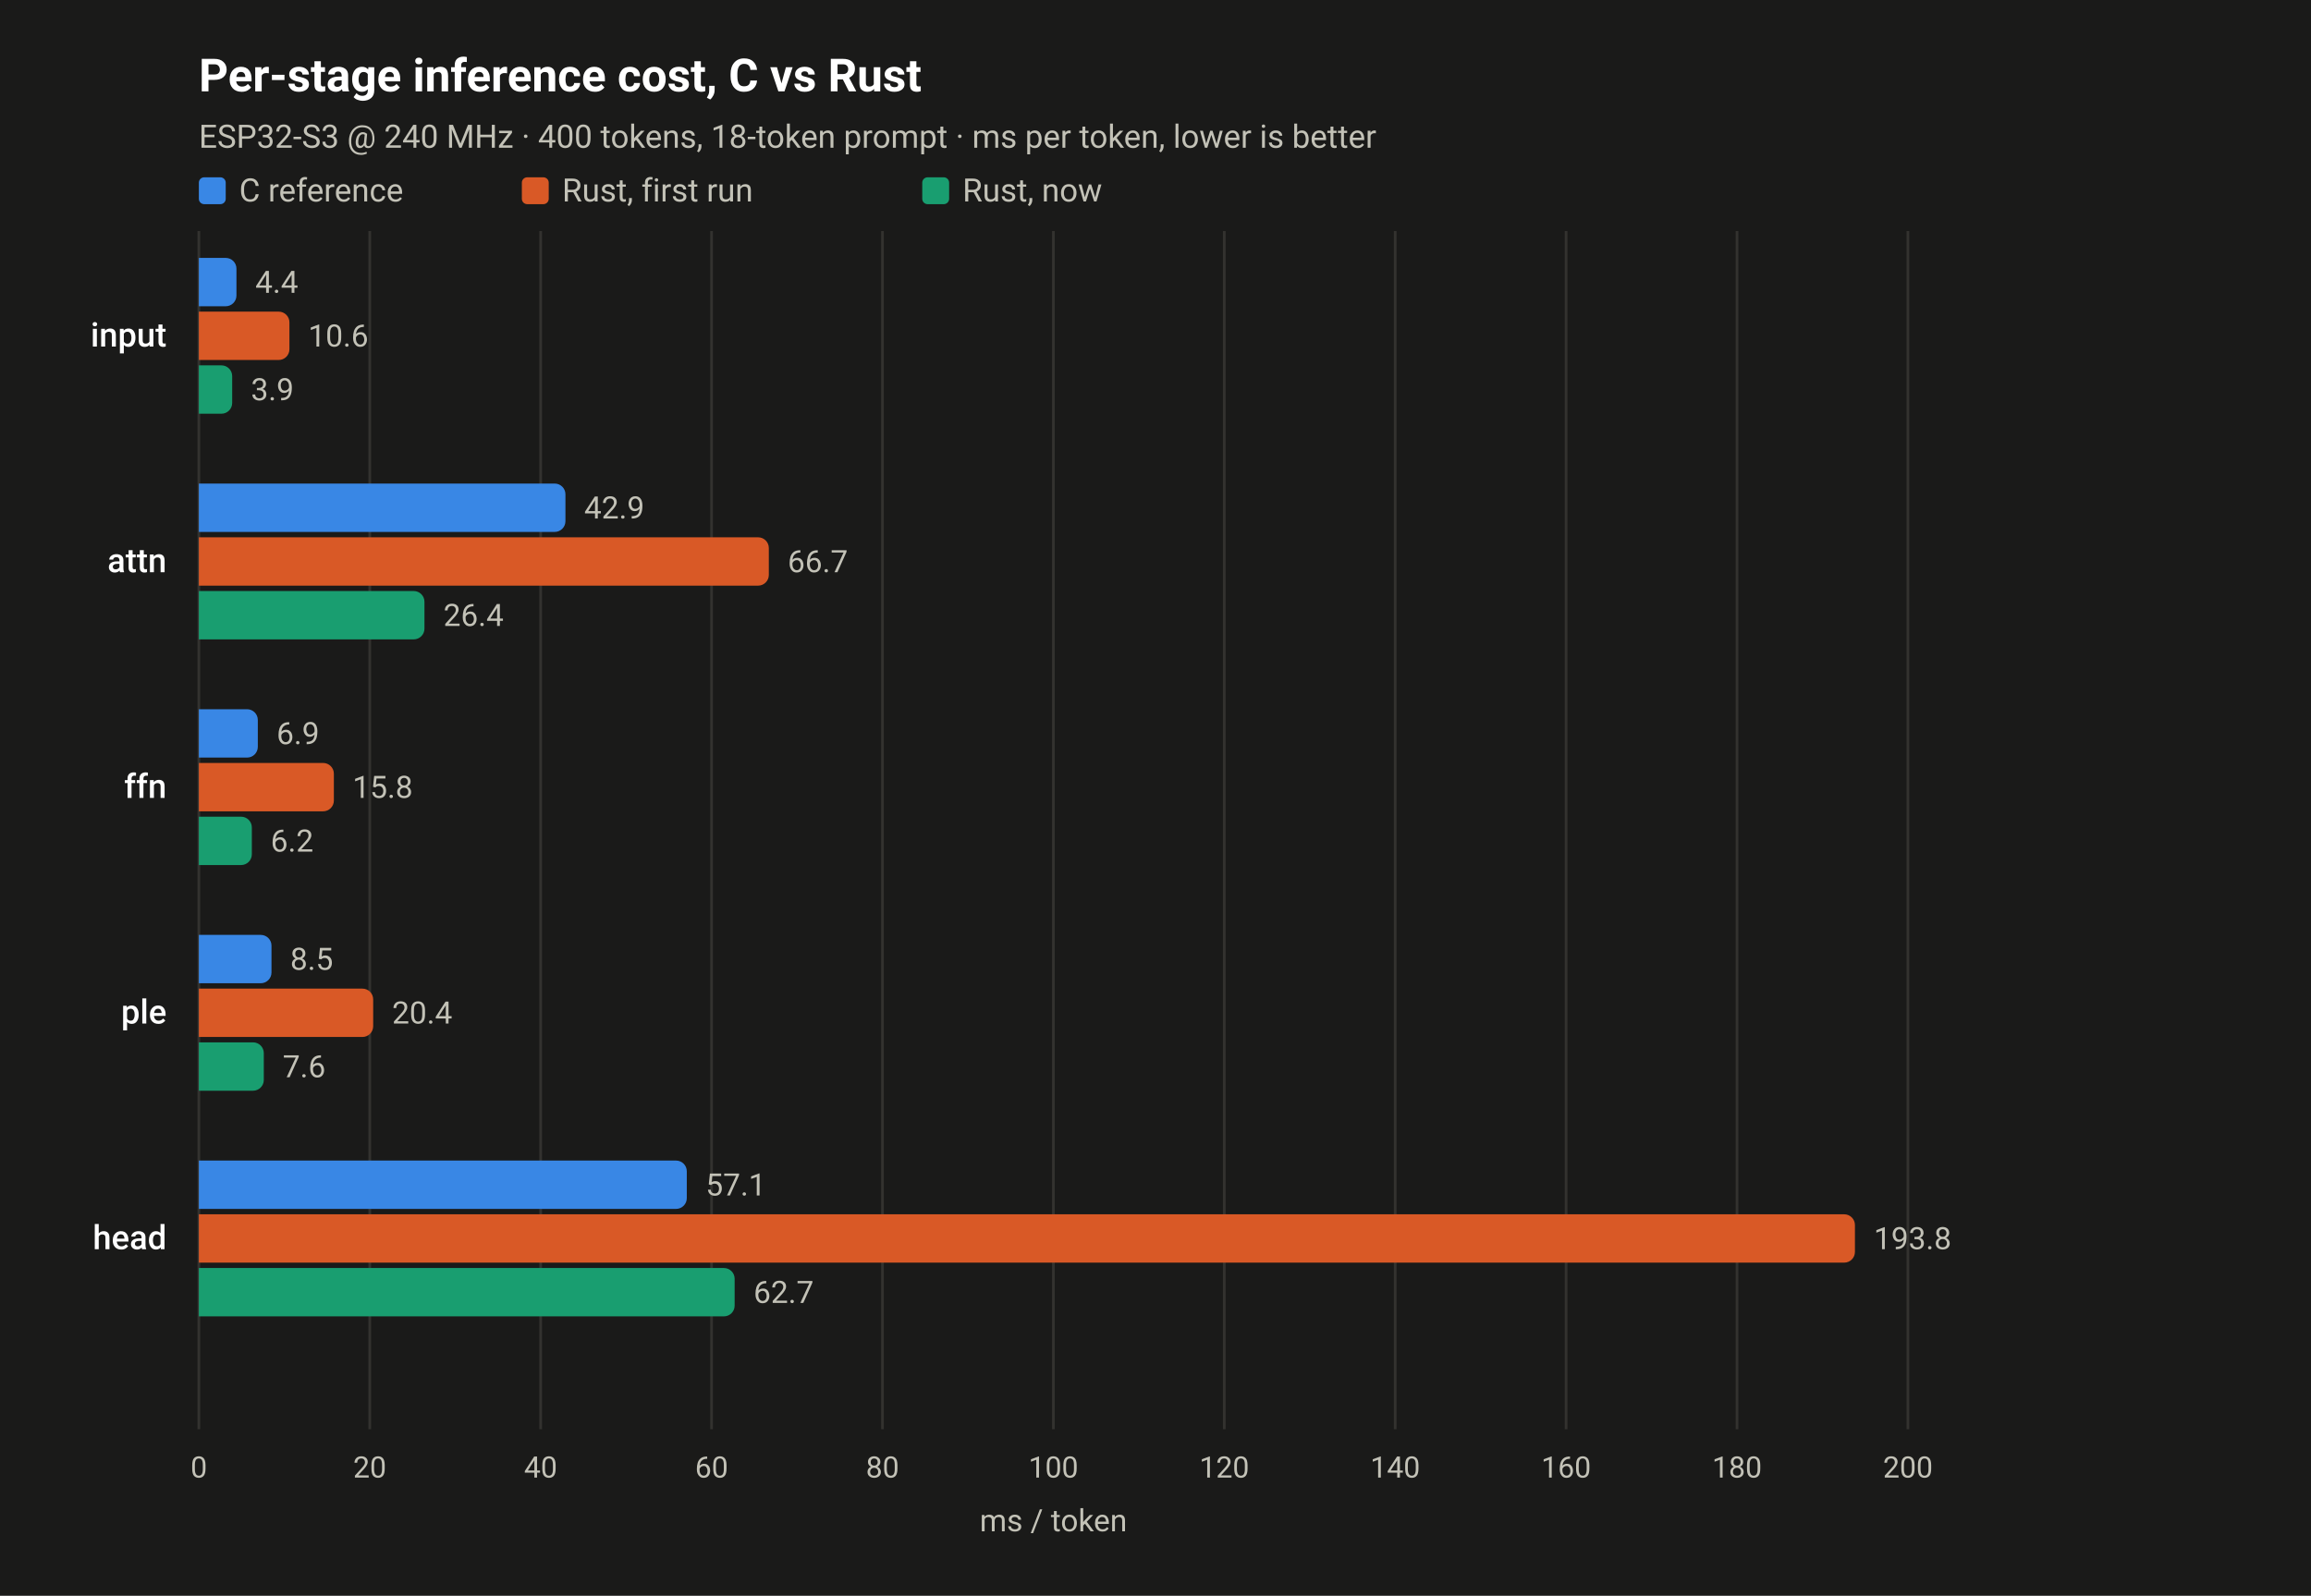
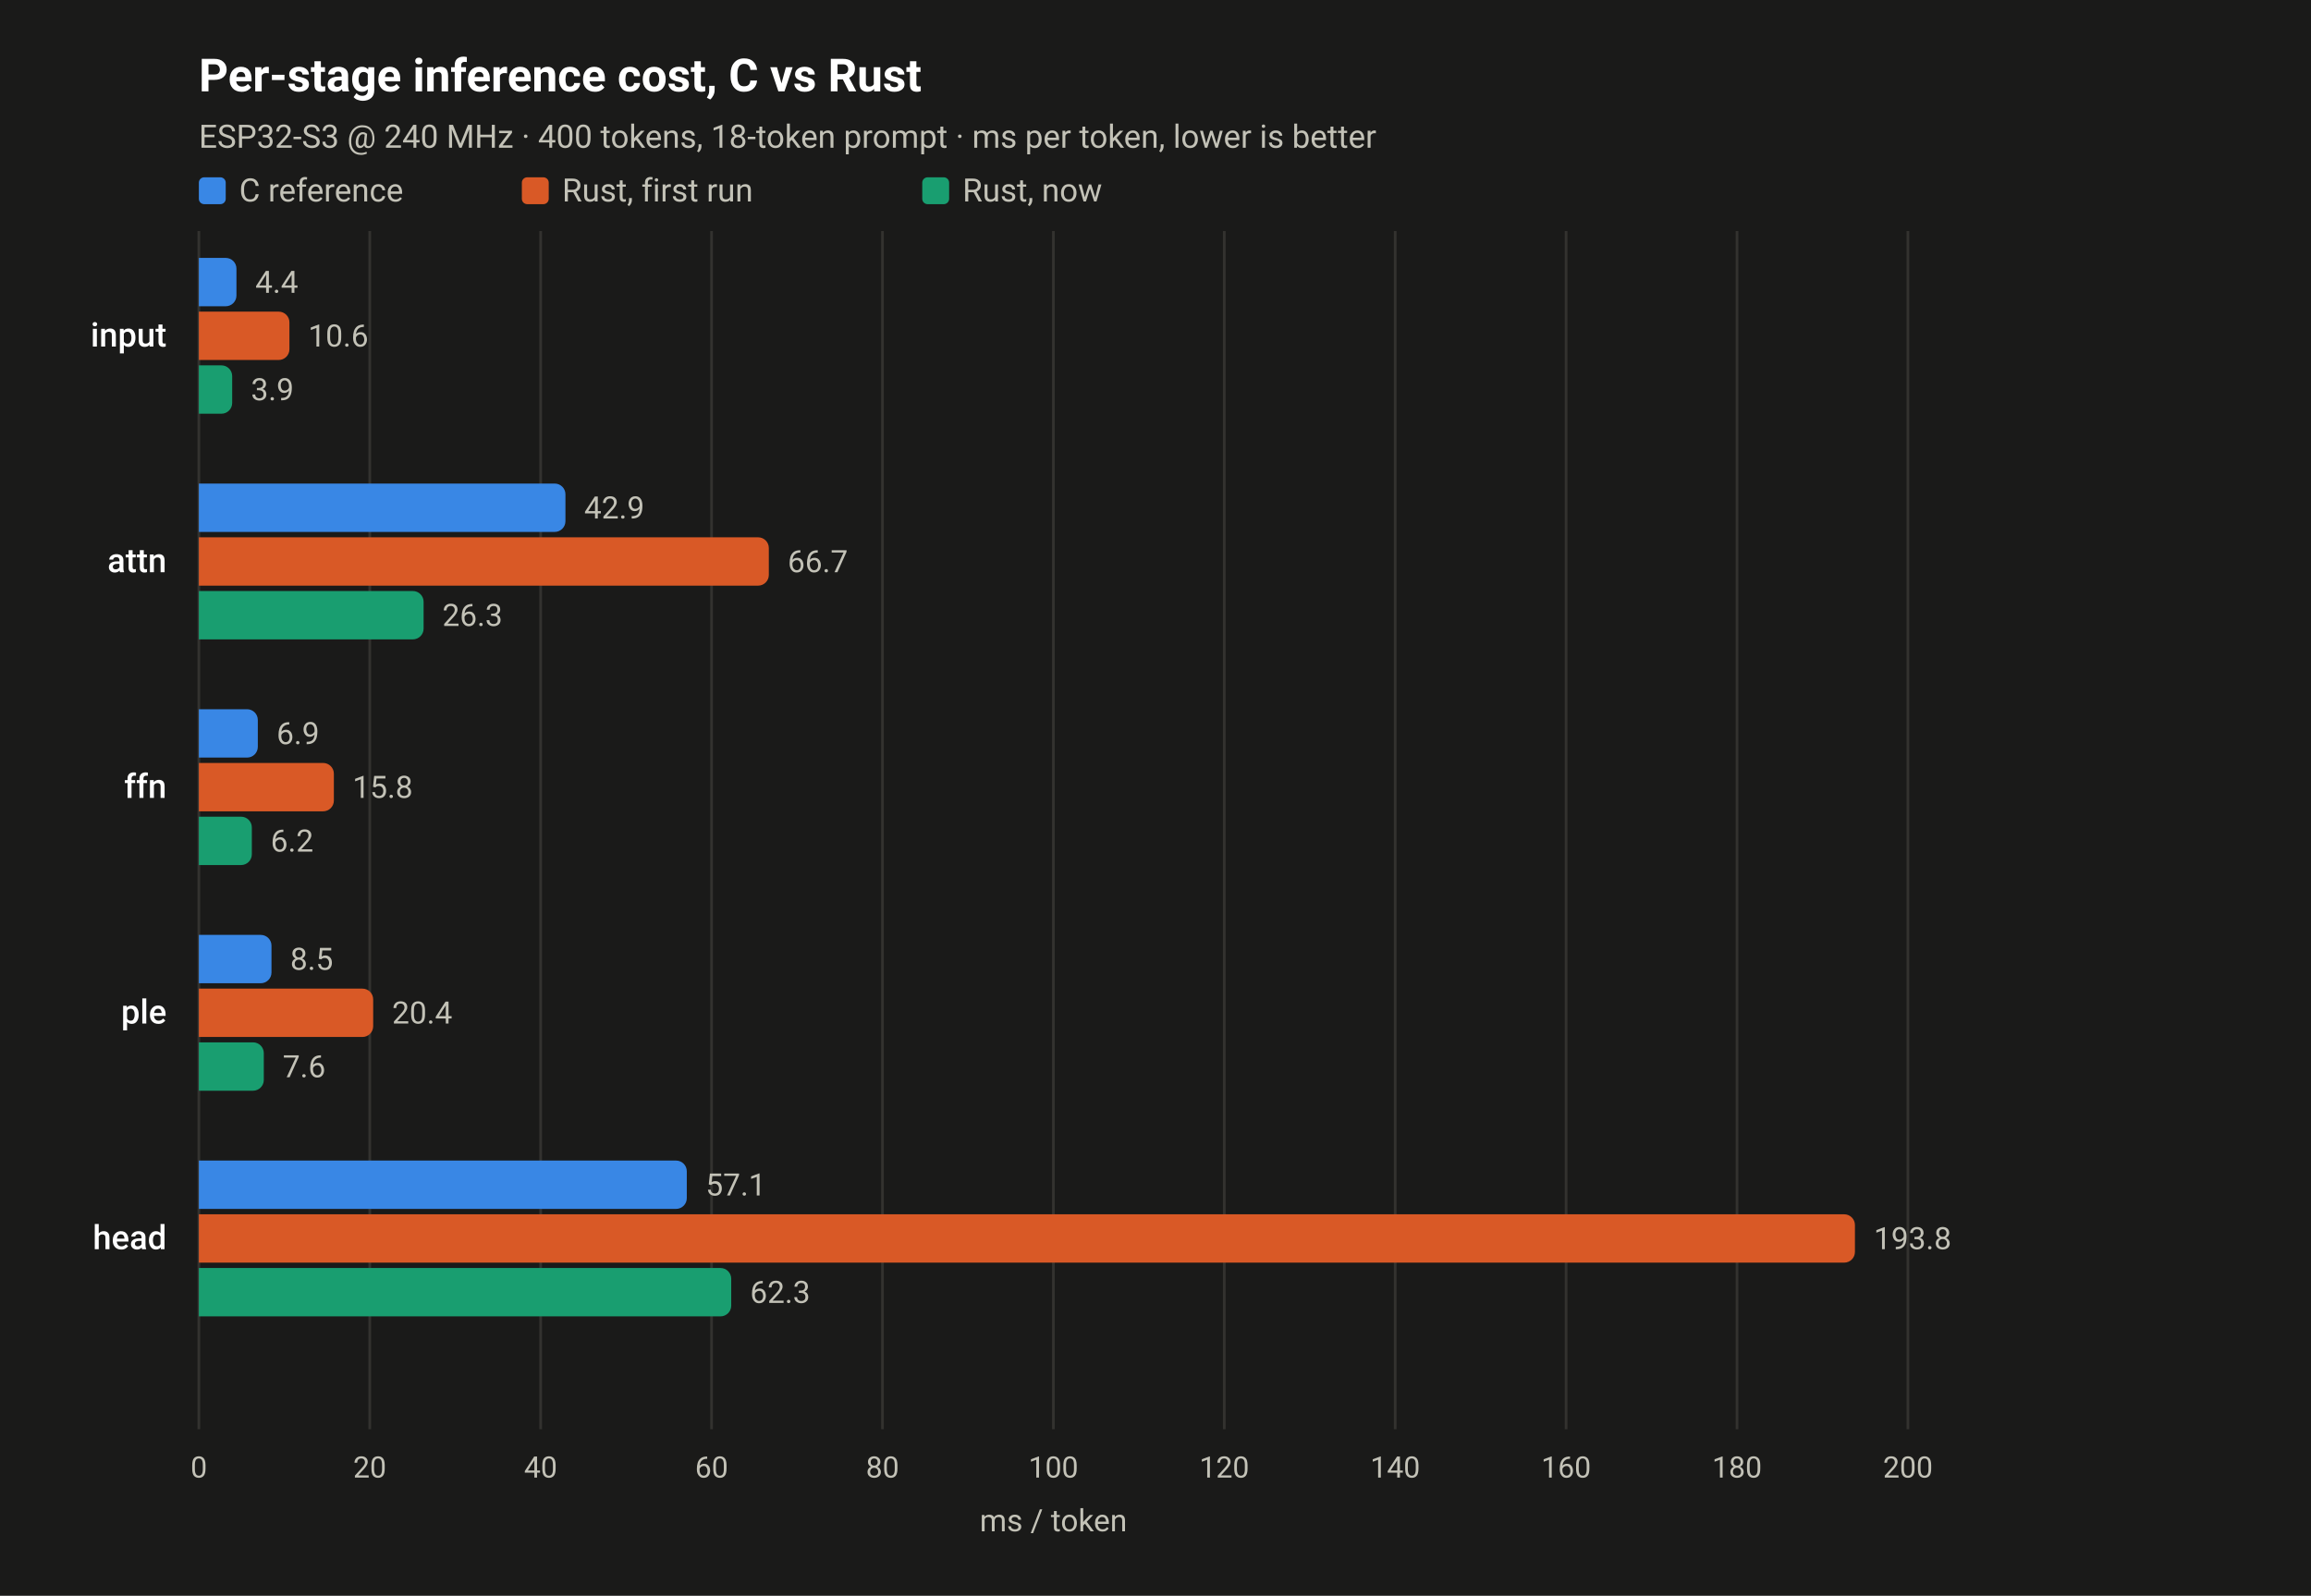
<svg xmlns="http://www.w3.org/2000/svg" width="860" height="594" viewBox="0 0 860 594" font-family="ui-sans-serif,-apple-system,Segoe UI,Roboto,sans-serif">
  <defs>
    <pattern id="prov" width="6" height="6" patternUnits="userSpaceOnUse" patternTransform="rotate(45)">
      <rect width="6" height="6" fill="none" />
      <line x1="0" y1="0" x2="0" y2="6" stroke="#1a1a19" stroke-width="2" opacity="0.55" />
    </pattern>
  </defs>
  <rect width="860" height="594" fill="#1a1a19" />
  <text x="74" y="34" font-size="17" font-weight="600" fill="#ffffff">Per-stage inference cost, C vs Rust</text>
  <text x="74" y="55" font-size="12" fill="#c3c2b7">ESP32-S3 @ 240 MHz · 400 tokens, 18-token prompt · ms per token, lower is better</text>
  <rect x="74" y="66" width="10" height="10" rx="2" fill="#3987e5" />
  <text x="89" y="75" font-size="12" fill="#c3c2b7">C reference</text>
  <rect x="194.2" y="66" width="10" height="10" rx="2" fill="#d95926" />
  <text x="209.2" y="75" font-size="12" fill="#c3c2b7">Rust, first run</text>
  <rect x="343.2" y="66" width="10" height="10" rx="2" fill="#199e70" />
  <text x="358.2" y="75" font-size="12" fill="#c3c2b7">Rust, now</text>
  <line x1="74.0" y1="86" x2="74.0" y2="532" stroke="#33322f" stroke-width="1" />
  <text x="74.0" y="550" font-size="11" fill="#c3c2b7" text-anchor="middle">0</text>
  <line x1="137.6" y1="86" x2="137.6" y2="532" stroke="#33322f" stroke-width="1" />
  <text x="137.6" y="550" font-size="11" fill="#c3c2b7" text-anchor="middle">20</text>
  <line x1="201.2" y1="86" x2="201.2" y2="532" stroke="#33322f" stroke-width="1" />
  <text x="201.2" y="550" font-size="11" fill="#c3c2b7" text-anchor="middle">40</text>
  <line x1="264.8" y1="86" x2="264.8" y2="532" stroke="#33322f" stroke-width="1" />
  <text x="264.8" y="550" font-size="11" fill="#c3c2b7" text-anchor="middle">60</text>
  <line x1="328.4" y1="86" x2="328.4" y2="532" stroke="#33322f" stroke-width="1" />
  <text x="328.4" y="550" font-size="11" fill="#c3c2b7" text-anchor="middle">80</text>
  <line x1="392.0" y1="86" x2="392.0" y2="532" stroke="#33322f" stroke-width="1" />
  <text x="392.0" y="550" font-size="11" fill="#c3c2b7" text-anchor="middle">100</text>
  <line x1="455.6" y1="86" x2="455.6" y2="532" stroke="#33322f" stroke-width="1" />
  <text x="455.6" y="550" font-size="11" fill="#c3c2b7" text-anchor="middle">120</text>
  <line x1="519.2" y1="86" x2="519.2" y2="532" stroke="#33322f" stroke-width="1" />
  <text x="519.2" y="550" font-size="11" fill="#c3c2b7" text-anchor="middle">140</text>
  <line x1="582.8" y1="86" x2="582.8" y2="532" stroke="#33322f" stroke-width="1" />
  <text x="582.8" y="550" font-size="11" fill="#c3c2b7" text-anchor="middle">160</text>
  <line x1="646.4" y1="86" x2="646.4" y2="532" stroke="#33322f" stroke-width="1" />
  <text x="646.4" y="550" font-size="11" fill="#c3c2b7" text-anchor="middle">180</text>
  <line x1="710.0" y1="86" x2="710.0" y2="532" stroke="#33322f" stroke-width="1" />
  <text x="710.0" y="550" font-size="11" fill="#c3c2b7" text-anchor="middle">200</text>
  <text x="392.0" y="570" font-size="11.5" fill="#c3c2b7" text-anchor="middle">ms / token</text>
  <text x="62" y="129.0" font-size="12.5" font-weight="500" fill="#ffffff" text-anchor="end">input</text>
  <path d="M74,96 H83.992 A4,4 0 0 1 87.992,100 V110 A4,4 0 0 1 83.992,114 H74 Z" fill="#3987e5" />
  <text x="95.0" y="109" font-size="11.5" fill="#c3c2b7">4.4</text>
  <path d="M74,116 H103.708 A4,4 0 0 1 107.708,120 V130 A4,4 0 0 1 103.708,134 H74 Z" fill="#d95926" />
  <text x="114.7" y="129" font-size="11.5" fill="#c3c2b7">10.6</text>
  <path d="M74,136 H82.402 A4,4 0 0 1 86.402,140 V150 A4,4 0 0 1 82.402,154 H74 Z" fill="#199e70" />
  <text x="93.4" y="149" font-size="11.5" fill="#c3c2b7">3.9</text>
  <text x="62" y="213.0" font-size="12.5" font-weight="500" fill="#ffffff" text-anchor="end">attn</text>
  <path d="M74,180 H206.422 A4,4 0 0 1 210.422,184 V194 A4,4 0 0 1 206.422,198 H74 Z" fill="#3987e5" />
  <text x="217.4" y="193" font-size="11.5" fill="#c3c2b7">42.9</text>
  <path d="M74,200 H282.106 A4,4 0 0 1 286.106,204 V214 A4,4 0 0 1 282.106,218 H74 Z" fill="#d95926" />
  <text x="293.1" y="213" font-size="11.5" fill="#c3c2b7">66.7</text>
-   <path d="M74,220 H153.952 A4,4 0 0 1 157.952,224 V234 A4,4 0 0 1 153.952,238 H74 Z" fill="#199e70" />
-   <text x="165.0" y="233" font-size="11.5" fill="#c3c2b7">26.4</text>
+   <path d="M74,220 H153.634 A4,4 0 0 1 157.634,224 V234 A4,4 0 0 1 153.634,238 H74 Z" fill="#199e70" />
+   <text x="164.6" y="233" font-size="11.5" fill="#c3c2b7">26.3</text>
  <text x="62" y="297.0" font-size="12.5" font-weight="500" fill="#ffffff" text-anchor="end">ffn</text>
  <path d="M74,264 H91.942 A4,4 0 0 1 95.942,268 V278 A4,4 0 0 1 91.942,282 H74 Z" fill="#3987e5" />
  <text x="102.9" y="277" font-size="11.5" fill="#c3c2b7">6.9</text>
  <path d="M74,284 H120.244 A4,4 0 0 1 124.244,288 V298 A4,4 0 0 1 120.244,302 H74 Z" fill="#d95926" />
  <text x="131.2" y="297" font-size="11.5" fill="#c3c2b7">15.8</text>
  <path d="M74,304 H89.716 A4,4 0 0 1 93.716,308 V318 A4,4 0 0 1 89.716,322 H74 Z" fill="#199e70" />
  <text x="100.7" y="317" font-size="11.5" fill="#c3c2b7">6.2</text>
  <text x="62" y="381.0" font-size="12.5" font-weight="500" fill="#ffffff" text-anchor="end">ple</text>
  <path d="M74,348 H97.03 A4,4 0 0 1 101.03,352 V362 A4,4 0 0 1 97.03,366 H74 Z" fill="#3987e5" />
  <text x="108.0" y="361" font-size="11.5" fill="#c3c2b7">8.5</text>
  <path d="M74,368 H134.872 A4,4 0 0 1 138.872,372 V382 A4,4 0 0 1 134.872,386 H74 Z" fill="#d95926" />
  <text x="145.9" y="381" font-size="11.5" fill="#c3c2b7">20.4</text>
  <path d="M74,388 H94.168 A4,4 0 0 1 98.168,392 V402 A4,4 0 0 1 94.168,406 H74 Z" fill="#199e70" />
  <text x="105.2" y="401" font-size="11.5" fill="#c3c2b7">7.6</text>
  <text x="62" y="465.0" font-size="12.5" font-weight="500" fill="#ffffff" text-anchor="end">head</text>
  <path d="M74,432 H251.578 A4,4 0 0 1 255.578,436 V446 A4,4 0 0 1 251.578,450 H74 Z" fill="#3987e5" />
  <text x="262.6" y="445" font-size="11.5" fill="#c3c2b7">57.1</text>
  <path d="M74,452 H686.284 A4,4 0 0 1 690.284,456 V466 A4,4 0 0 1 686.284,470 H74 Z" fill="#d95926" />
  <text x="697.3" y="465" font-size="11.5" fill="#c3c2b7">193.8</text>
-   <path d="M74,472 H269.386 A4,4 0 0 1 273.386,476 V486 A4,4 0 0 1 269.386,490 H74 Z" fill="#199e70" />
-   <text x="280.4" y="485" font-size="11.5" fill="#c3c2b7">62.7</text>
+   <path d="M74,472 H268.114 A4,4 0 0 1 272.114,476 V486 A4,4 0 0 1 268.114,490 H74 Z" fill="#199e70" />
+   <text x="279.1" y="485" font-size="11.5" fill="#c3c2b7">62.3</text>
</svg>
